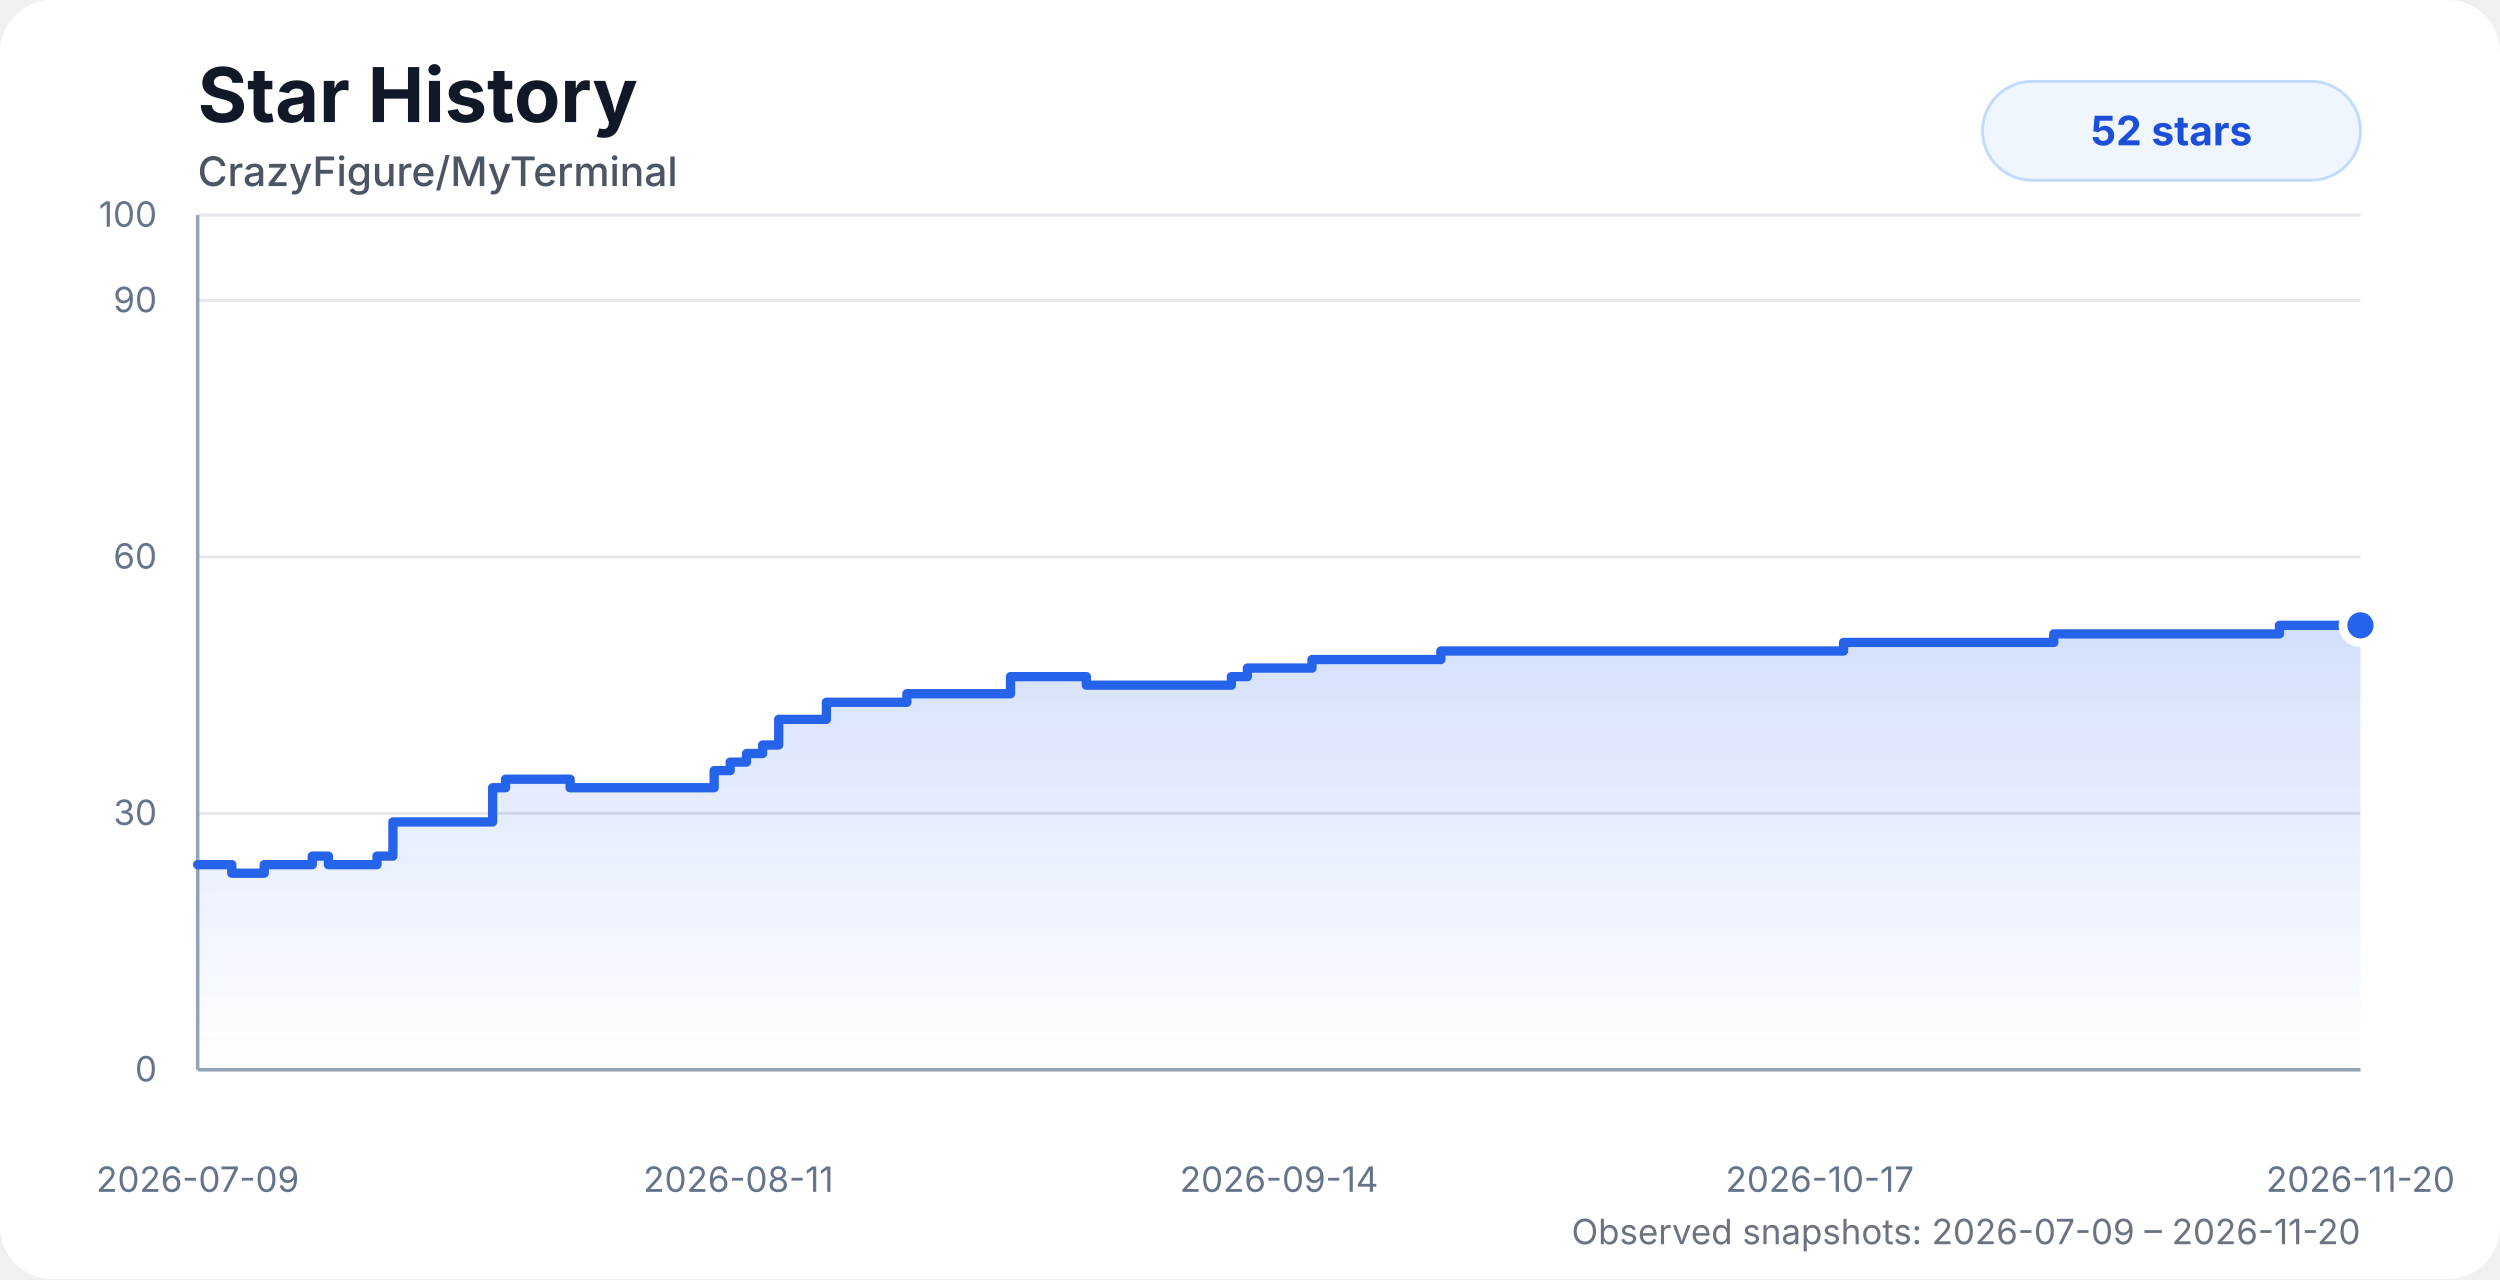
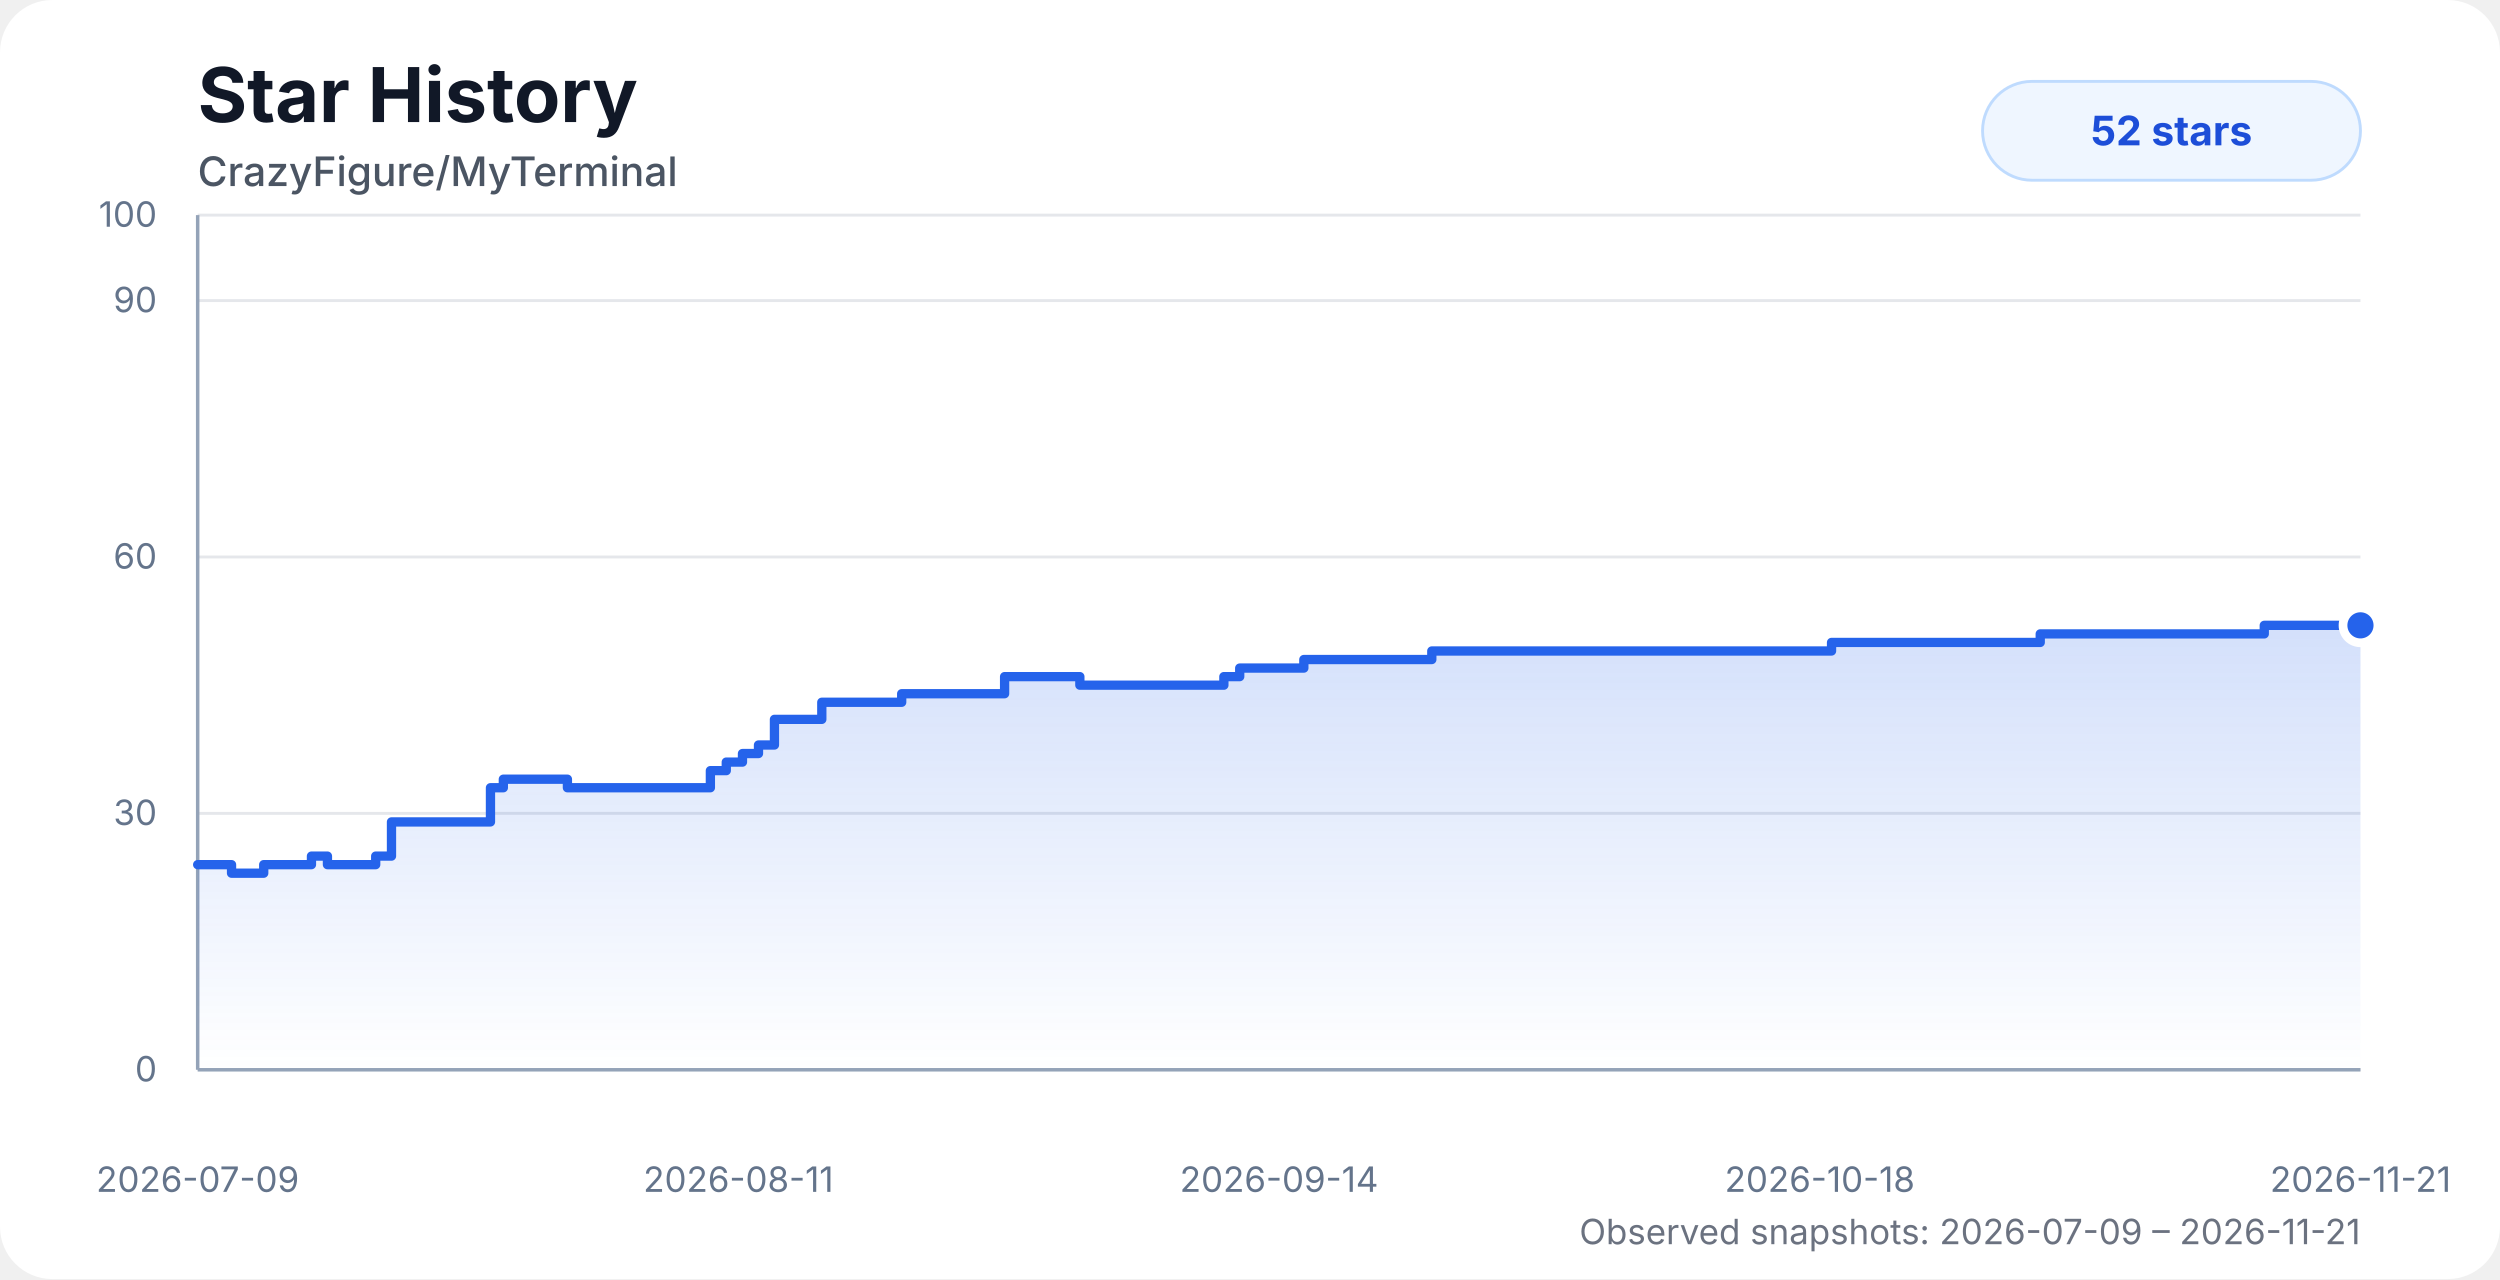
<svg xmlns="http://www.w3.org/2000/svg" width="860" height="440" viewBox="0 0 860 440" role="img" aria-labelledby="title desc">
  <style>
    .chart-bg { fill: #ffffff; }
    .title { fill: #111827; font: 700 26px system-ui, -apple-system, BlinkMacSystemFont, "Segoe UI", sans-serif; }
    .subtitle { fill: #4b5563; font: 500 14px system-ui, -apple-system, BlinkMacSystemFont, "Segoe UI", sans-serif; }
    .axis-label { fill: #64748b; font: 12px system-ui, -apple-system, BlinkMacSystemFont, "Segoe UI", sans-serif; }
    .grid { stroke: #e5e7eb; stroke-width: 1; }
    .axis { stroke: #94a3b8; stroke-width: 1.2; }
    .area { fill: url(#starGradient); opacity: 0.28; }
    .line { fill: none; stroke: #2563eb; stroke-width: 3.2; stroke-linecap: round; stroke-linejoin: round; }
    .dot { fill: #2563eb; stroke: #ffffff; stroke-width: 3; }
    .badge { fill: #eff6ff; stroke: #bfdbfe; }
    .badge-text { fill: #1d4ed8; font: 700 14px system-ui, -apple-system, BlinkMacSystemFont, "Segoe UI", sans-serif; }
    .status { fill: #6b7280; font: 12px system-ui, -apple-system, BlinkMacSystemFont, "Segoe UI", sans-serif; }
    @media (prefers-color-scheme: dark) {
      .chart-bg { fill: #0d1117; }
      .title { fill: #f8fafc; }
      .subtitle { fill: #cbd5e1; }
      .axis-label { fill: #94a3b8; }
      .grid { stroke: #1f2937; }
      .axis { stroke: #475569; }
      .dot { stroke: #0d1117; }
      .badge { fill: #172554; stroke: #1d4ed8; }
      .badge-text { fill: #bfdbfe; }
      .status { fill: #94a3b8; }
    }
  </style>
  <defs>
    <linearGradient id="starGradient" x1="0" x2="0" y1="0" y2="1">
      <stop offset="0%" stop-color="#2563eb" stop-opacity="0.72" />
      <stop offset="100%" stop-color="#2563eb" stop-opacity="0" />
    </linearGradient>
  </defs>
  <rect class="chart-bg" width="860" height="440" rx="18" />
  <text class="title" x="68" y="42">Star History</text>
  <text class="subtitle" x="68" y="64">CrazyFigure/MyTerminal</text>
  <g>
    <line class="grid" x1="68" y1="368" x2="812" y2="368" />
    <line class="grid" x1="68" y1="279.8" x2="812" y2="279.8" />
    <line class="grid" x1="68" y1="191.6" x2="812" y2="191.6" />
    <line class="grid" x1="68" y1="103.4" x2="812" y2="103.4" />
    <line class="grid" x1="68" y1="74" x2="812" y2="74" />
    <line class="axis" x1="68" y1="74" x2="68" y2="368" />
    <line class="axis" x1="68" y1="368" x2="812" y2="368" />
    <text class="axis-label" x="54" y="372" text-anchor="end">0</text>
    <text class="axis-label" x="54" y="283.8" text-anchor="end">30</text>
    <text class="axis-label" x="54" y="195.6" text-anchor="end">60</text>
    <text class="axis-label" x="54" y="107.4" text-anchor="end">90</text>
    <text class="axis-label" x="54" y="78" text-anchor="end">100</text>
    <text class="axis-label" x="68" y="410" text-anchor="middle">2026-07-09</text>
    <text class="axis-label" x="254" y="410" text-anchor="middle">2026-08-11</text>
    <text class="axis-label" x="440" y="410" text-anchor="middle">2026-09-14</text>
-     <text class="axis-label" x="626" y="410" text-anchor="middle">2026-10-17</text>
-     <text class="axis-label" x="812" y="410" text-anchor="middle">2026-11-20</text>
+     <text class="axis-label" x="626" y="410" text-anchor="middle">2026-10-18</text>
+     <text class="axis-label" x="812" y="410" text-anchor="middle">2026-11-21</text>
  </g>
-   <path class="area" d="M 68 297.44 H 74.35 V 297.44 H 79.74 V 300.38 H 90.89 V 297.44 H 107.42 V 294.5 H 112.97 V 297.44 H 129.69 V 294.5 H 135.16 V 282.74 H 140.7 V 282.74 H 169.46 V 270.98 H 173.92 V 268.04 H 196.12 V 270.98 H 212.71 V 270.98 H 218.25 V 270.98 H 223.79 V 270.98 H 229.22 V 270.98 H 234.52 V 270.98 H 240.09 V 270.98 H 245.67 V 265.1 H 251.18 V 262.16 H 256.79 V 259.22 H 262.34 V 256.28 H 267.87 V 247.46 H 273.17 V 247.46 H 278.74 V 247.46 H 284.28 V 241.58 H 289.8 V 241.58 H 295.35 V 241.58 H 300.88 V 241.58 H 306.45 V 241.58 H 311.96 V 238.64 H 317.53 V 238.64 H 323.07 V 238.64 H 328.59 V 238.64 H 334.16 V 238.64 H 341.68 V 238.64 H 347.62 V 232.76 H 351.99 V 232.76 H 357.28 V 232.76 H 362.88 V 232.76 H 368.24 V 232.76 H 373.7 V 235.7 H 379.23 V 235.7 H 384.8 V 235.7 H 390.3 V 235.7 H 395.89 V 235.7 H 401.46 V 235.7 H 406.96 V 235.7 H 412.52 V 235.7 H 418.05 V 235.7 H 423.6 V 232.76 H 429.1 V 229.82 H 434.73 V 229.82 H 440.3 V 229.82 H 445.78 V 229.82 H 451.32 V 226.88 H 456.86 V 226.88 H 462.37 V 226.88 H 467.9 V 226.88 H 473.54 V 226.88 H 479.11 V 226.88 H 484.6 V 226.88 H 490.08 V 226.88 H 495.66 V 223.94 H 501.18 V 223.94 H 506.72 V 223.94 H 512.37 V 223.94 H 518.01 V 223.94 H 523.54 V 223.94 H 529.04 V 223.94 H 534.67 V 223.94 H 540.17 V 223.94 H 545.61 V 223.94 H 551.24 V 223.94 H 556.82 V 223.94 H 562.46 V 223.94 H 567.93 V 223.94 H 573.52 V 223.94 H 579.05 V 223.94 H 584.54 V 223.94 H 590.09 V 223.94 H 595.67 V 223.94 H 601.29 V 223.94 H 606.46 V 223.94 H 611.93 V 223.94 H 617.47 V 223.94 H 622.96 V 223.94 H 628.58 V 223.94 H 634.18 V 221 H 639.68 V 221 H 645.21 V 221 H 650.76 V 221 H 656.28 V 221 H 661.8 V 221 H 667.39 V 221 H 672.97 V 221 H 678.51 V 221 H 684.17 V 221 H 689.78 V 221 H 695.33 V 221 H 700.83 V 221 H 706.5 V 218.06 H 712.07 V 218.06 H 717.66 V 218.06 H 723.1 V 218.06 H 728.73 V 218.06 H 734.28 V 218.06 H 739.66 V 218.06 H 745.24 V 218.06 H 750.92 V 218.06 H 756.56 V 218.06 H 761.94 V 218.06 H 767.62 V 218.06 H 773.09 V 218.06 H 778.53 V 218.06 H 784.13 V 215.12 H 789.7 V 215.12 H 795.52 V 215.12 H 800.91 V 215.12 H 806.51 V 215.12 H 812 V 215.12 L 812 368 L 68 368 Z" />
-   <path class="line" d="M 68 297.44 H 74.35 V 297.44 H 79.74 V 300.38 H 90.89 V 297.44 H 107.42 V 294.5 H 112.97 V 297.44 H 129.69 V 294.5 H 135.16 V 282.74 H 140.7 V 282.74 H 169.46 V 270.98 H 173.92 V 268.04 H 196.12 V 270.98 H 212.71 V 270.98 H 218.25 V 270.98 H 223.79 V 270.98 H 229.22 V 270.98 H 234.52 V 270.98 H 240.09 V 270.98 H 245.67 V 265.1 H 251.18 V 262.16 H 256.79 V 259.22 H 262.34 V 256.28 H 267.87 V 247.46 H 273.17 V 247.46 H 278.74 V 247.46 H 284.28 V 241.58 H 289.8 V 241.58 H 295.35 V 241.58 H 300.88 V 241.58 H 306.45 V 241.58 H 311.96 V 238.64 H 317.53 V 238.64 H 323.07 V 238.64 H 328.59 V 238.64 H 334.16 V 238.64 H 341.68 V 238.64 H 347.62 V 232.76 H 351.99 V 232.76 H 357.28 V 232.76 H 362.88 V 232.76 H 368.24 V 232.76 H 373.7 V 235.7 H 379.23 V 235.7 H 384.8 V 235.7 H 390.3 V 235.7 H 395.89 V 235.7 H 401.46 V 235.7 H 406.96 V 235.7 H 412.52 V 235.7 H 418.05 V 235.7 H 423.6 V 232.76 H 429.1 V 229.82 H 434.73 V 229.82 H 440.3 V 229.82 H 445.78 V 229.82 H 451.32 V 226.88 H 456.86 V 226.88 H 462.37 V 226.88 H 467.9 V 226.88 H 473.54 V 226.88 H 479.11 V 226.88 H 484.6 V 226.88 H 490.08 V 226.88 H 495.66 V 223.94 H 501.18 V 223.94 H 506.72 V 223.94 H 512.37 V 223.94 H 518.01 V 223.94 H 523.54 V 223.94 H 529.04 V 223.94 H 534.67 V 223.94 H 540.17 V 223.94 H 545.61 V 223.94 H 551.24 V 223.94 H 556.82 V 223.94 H 562.46 V 223.94 H 567.93 V 223.94 H 573.52 V 223.94 H 579.05 V 223.94 H 584.54 V 223.94 H 590.09 V 223.94 H 595.67 V 223.94 H 601.29 V 223.94 H 606.46 V 223.94 H 611.93 V 223.94 H 617.47 V 223.94 H 622.96 V 223.94 H 628.58 V 223.94 H 634.18 V 221 H 639.68 V 221 H 645.21 V 221 H 650.76 V 221 H 656.28 V 221 H 661.8 V 221 H 667.39 V 221 H 672.97 V 221 H 678.51 V 221 H 684.17 V 221 H 689.78 V 221 H 695.33 V 221 H 700.83 V 221 H 706.5 V 218.06 H 712.07 V 218.06 H 717.66 V 218.06 H 723.1 V 218.06 H 728.73 V 218.06 H 734.28 V 218.06 H 739.66 V 218.06 H 745.24 V 218.06 H 750.92 V 218.06 H 756.56 V 218.06 H 761.94 V 218.06 H 767.62 V 218.06 H 773.09 V 218.06 H 778.53 V 218.06 H 784.13 V 215.12 H 789.7 V 215.12 H 795.52 V 215.12 H 800.91 V 215.12 H 806.51 V 215.12 H 812 V 215.12" />
+   <path class="area" d="M 68 297.44 H 74.31 V 297.44 H 79.65 V 300.38 H 90.72 V 297.44 H 107.14 V 294.5 H 112.64 V 297.44 H 129.24 V 294.5 H 134.67 V 282.74 H 140.17 V 282.74 H 168.72 V 270.98 H 173.15 V 268.04 H 195.19 V 270.98 H 211.66 V 270.98 H 217.15 V 270.98 H 222.65 V 270.98 H 228.04 V 270.98 H 233.3 V 270.98 H 238.83 V 270.98 H 244.37 V 265.1 H 249.84 V 262.16 H 255.41 V 259.22 H 260.92 V 256.28 H 266.41 V 247.46 H 271.67 V 247.46 H 277.2 V 247.46 H 282.7 V 241.58 H 288.18 V 241.58 H 293.69 V 241.58 H 299.18 V 241.58 H 304.71 V 241.58 H 310.18 V 238.64 H 315.71 V 238.64 H 321.21 V 238.64 H 326.69 V 238.64 H 332.22 V 238.64 H 339.68 V 238.64 H 345.58 V 232.76 H 349.92 V 232.76 H 355.17 V 232.76 H 360.73 V 232.76 H 366.05 V 232.76 H 371.47 V 235.7 H 376.96 V 235.7 H 382.49 V 235.7 H 387.95 V 235.7 H 393.5 V 235.7 H 399.03 V 235.7 H 404.49 V 235.7 H 410 V 235.7 H 415.5 V 235.7 H 421.01 V 232.76 H 426.46 V 229.82 H 432.05 V 229.82 H 437.59 V 229.82 H 443.03 V 229.82 H 448.52 V 226.88 H 454.03 V 226.88 H 459.49 V 226.88 H 464.99 V 226.88 H 470.58 V 226.88 H 476.11 V 226.88 H 481.56 V 226.88 H 487 V 226.88 H 492.54 V 223.94 H 498.02 V 223.94 H 503.52 V 223.94 H 509.13 V 223.94 H 514.72 V 223.94 H 520.21 V 223.94 H 525.67 V 223.94 H 531.27 V 223.94 H 536.72 V 223.94 H 542.12 V 223.94 H 547.71 V 223.94 H 553.25 V 223.94 H 558.85 V 223.94 H 564.28 V 223.94 H 569.83 V 223.94 H 575.32 V 223.94 H 580.77 V 223.94 H 586.28 V 223.94 H 591.82 V 223.94 H 597.39 V 223.94 H 602.53 V 223.94 H 607.96 V 223.94 H 613.46 V 223.94 H 618.91 V 223.94 H 624.49 V 223.94 H 630.05 V 221 H 635.5 V 221 H 641 V 221 H 646.51 V 221 H 651.99 V 221 H 657.46 V 221 H 663.02 V 221 H 668.55 V 221 H 674.06 V 221 H 679.67 V 221 H 685.24 V 221 H 690.75 V 221 H 696.21 V 221 H 701.84 V 218.06 H 707.37 V 218.06 H 712.92 V 218.06 H 718.32 V 218.06 H 723.91 V 218.06 H 729.42 V 218.06 H 734.76 V 218.06 H 740.3 V 218.06 H 745.94 V 218.06 H 751.53 V 218.06 H 756.88 V 218.06 H 762.52 V 218.06 H 767.95 V 218.06 H 773.34 V 218.06 H 778.91 V 215.12 H 784.43 V 215.12 H 790.22 V 215.12 H 795.56 V 215.12 H 801.12 V 215.12 H 806.57 V 215.12 H 812 V 215.12 L 812 368 L 68 368 Z" />
+   <path class="line" d="M 68 297.44 H 74.31 V 297.44 H 79.65 V 300.38 H 90.72 V 297.44 H 107.14 V 294.5 H 112.64 V 297.44 H 129.24 V 294.5 H 134.67 V 282.74 H 140.17 V 282.74 H 168.72 V 270.98 H 173.15 V 268.04 H 195.19 V 270.98 H 211.66 V 270.98 H 217.15 V 270.98 H 222.65 V 270.98 H 228.04 V 270.98 H 233.3 V 270.98 H 238.83 V 270.98 H 244.37 V 265.1 H 249.84 V 262.16 H 255.41 V 259.22 H 260.92 V 256.28 H 266.41 V 247.46 H 271.67 V 247.46 H 277.2 V 247.46 H 282.7 V 241.58 H 288.18 V 241.58 H 293.69 V 241.58 H 299.18 V 241.58 H 304.71 V 241.58 H 310.18 V 238.64 H 315.71 V 238.64 H 321.21 V 238.64 H 326.69 V 238.64 H 332.22 V 238.64 H 339.68 V 238.64 H 345.58 V 232.76 H 349.92 V 232.76 H 355.17 V 232.76 H 360.73 V 232.76 H 366.05 V 232.76 H 371.47 V 235.7 H 376.96 V 235.7 H 382.49 V 235.7 H 387.95 V 235.7 H 393.5 V 235.7 H 399.03 V 235.7 H 404.49 V 235.7 H 410 V 235.7 H 415.5 V 235.7 H 421.01 V 232.76 H 426.46 V 229.82 H 432.05 V 229.82 H 437.59 V 229.82 H 443.03 V 229.82 H 448.52 V 226.88 H 454.03 V 226.88 H 459.49 V 226.88 H 464.99 V 226.88 H 470.58 V 226.88 H 476.11 V 226.88 H 481.56 V 226.88 H 487 V 226.88 H 492.54 V 223.94 H 498.02 V 223.94 H 503.52 V 223.94 H 509.13 V 223.94 H 514.72 V 223.94 H 520.21 V 223.94 H 525.67 V 223.94 H 531.27 V 223.94 H 536.72 V 223.94 H 542.12 V 223.94 H 547.71 V 223.94 H 553.25 V 223.94 H 558.85 V 223.94 H 564.28 V 223.94 H 569.83 V 223.94 H 575.32 V 223.94 H 580.77 V 223.94 H 586.28 V 223.94 H 591.82 V 223.94 H 597.39 V 223.94 H 602.53 V 223.94 H 607.96 V 223.94 H 613.46 V 223.94 H 618.91 V 223.94 H 624.49 V 223.94 H 630.05 V 221 H 635.5 V 221 H 641 V 221 H 646.51 V 221 H 651.99 V 221 H 657.46 V 221 H 663.02 V 221 H 668.55 V 221 H 674.06 V 221 H 679.67 V 221 H 685.24 V 221 H 690.75 V 221 H 696.21 V 221 H 701.84 V 218.06 H 707.37 V 218.06 H 712.92 V 218.06 H 718.32 V 218.06 H 723.91 V 218.06 H 729.42 V 218.06 H 734.76 V 218.06 H 740.3 V 218.06 H 745.94 V 218.06 H 751.53 V 218.06 H 756.88 V 218.06 H 762.52 V 218.06 H 767.95 V 218.06 H 773.34 V 218.06 H 778.91 V 215.12 H 784.43 V 215.12 H 790.22 V 215.12 H 795.56 V 215.12 H 801.12 V 215.12 H 806.57 V 215.12 H 812 V 215.12" />
  <circle class="dot" cx="812" cy="215.12" r="6" />
  <rect class="badge" x="682" y="28" width="130" height="34" rx="17" />
  <text class="badge-text" x="747" y="50" text-anchor="middle">52 stars</text>
-   <text class="status" x="812" y="428" text-anchor="end">Observed snapshots: 2026-07-09 – 2026-11-20</text>
+   <text class="status" x="812" y="428" text-anchor="end">Observed snapshots: 2026-07-09 – 2026-11-21</text>
</svg>
